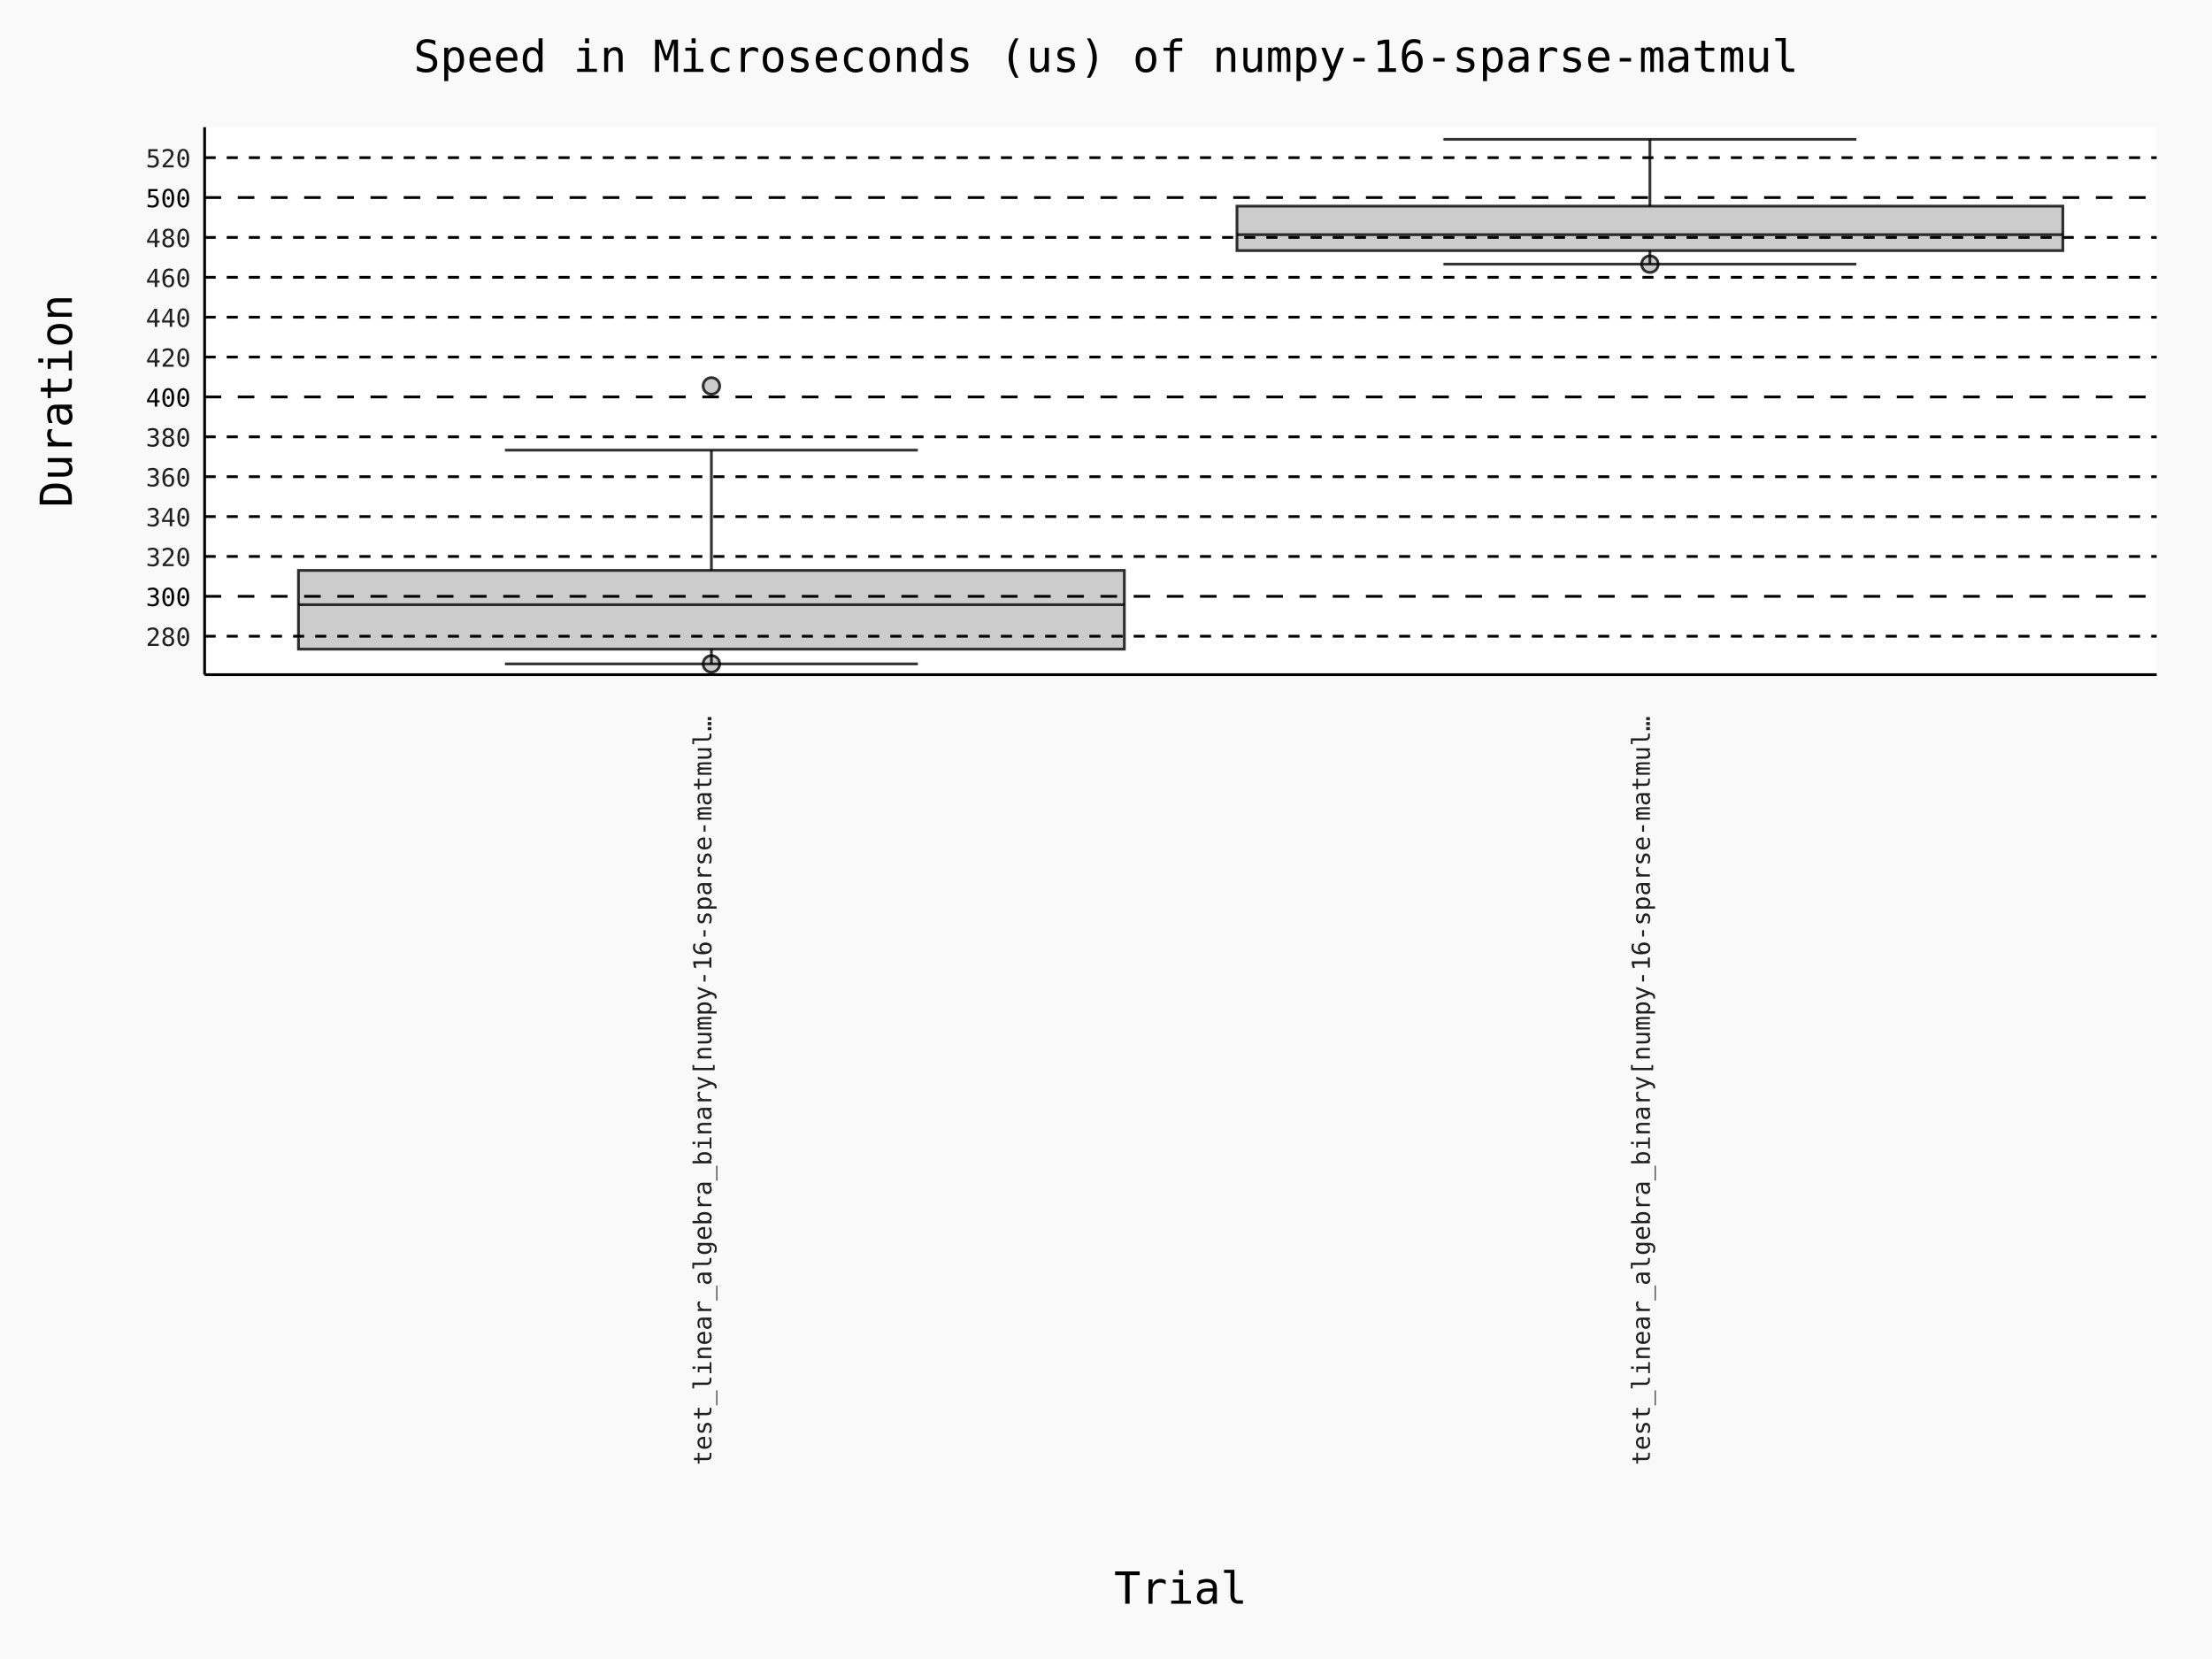
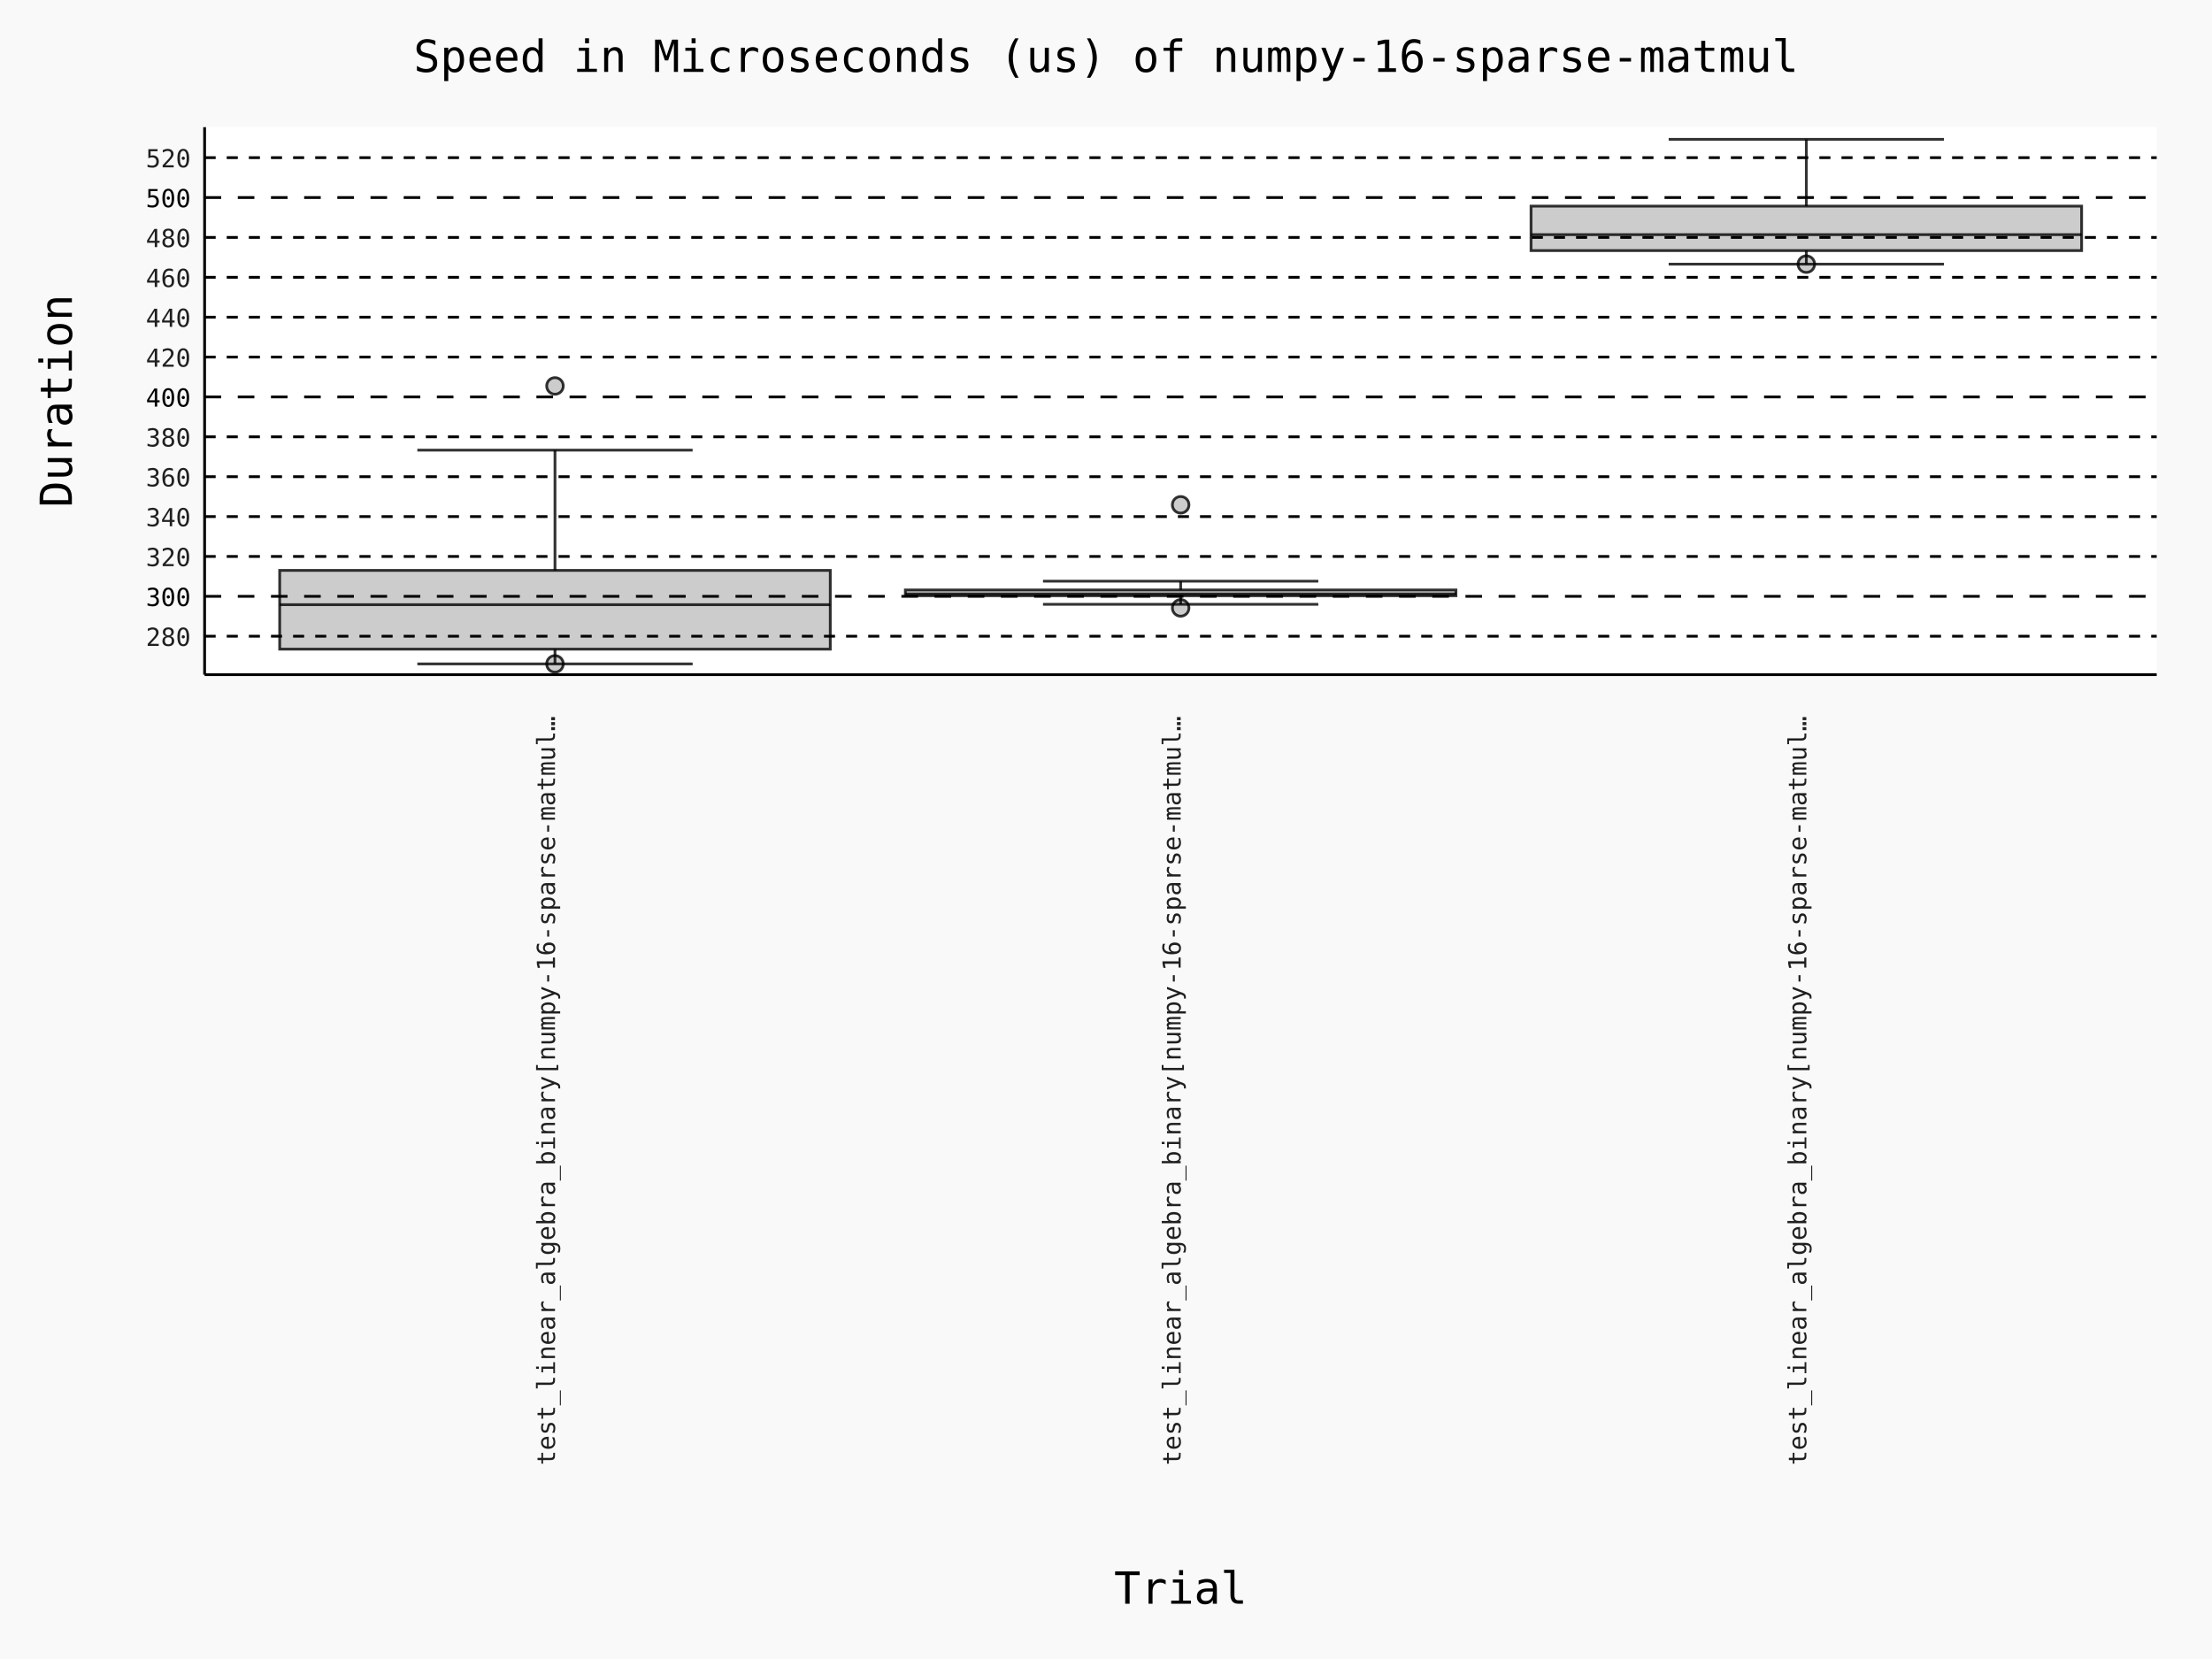
- <svg xmlns="http://www.w3.org/2000/svg" id="chart-16641669-57b2-46ea-9a51-2e3072a42eae" class="pygal-chart" viewBox="0 0 800 600">
+ <svg xmlns="http://www.w3.org/2000/svg" id="chart-00992610-4d95-4f3d-831e-2e537e9d0c7b" class="pygal-chart" viewBox="0 0 800 600">
  <defs>
-     <style type="text/css">#chart-16641669-57b2-46ea-9a51-2e3072a42eae{-webkit-user-select:none;-webkit-font-smoothing:antialiased;font-family:Consolas,"Deja Vu Sans Mono","Bitstream Vera Sans Mono","Courier New",monospace}#chart-16641669-57b2-46ea-9a51-2e3072a42eae .title{font-family:Consolas,"Deja Vu Sans Mono","Bitstream Vera Sans Mono","Courier New",monospace;font-size:16px}#chart-16641669-57b2-46ea-9a51-2e3072a42eae .legends .legend text{font-family:Consolas,"Deja Vu Sans Mono","Bitstream Vera Sans Mono","Courier New",monospace;font-size:14px}#chart-16641669-57b2-46ea-9a51-2e3072a42eae .axis text{font-family:Consolas,"Deja Vu Sans Mono","Bitstream Vera Sans Mono","Courier New",monospace;font-size:10px}#chart-16641669-57b2-46ea-9a51-2e3072a42eae .axis text.major{font-family:Consolas,"Deja Vu Sans Mono","Bitstream Vera Sans Mono","Courier New",monospace;font-size:10px}#chart-16641669-57b2-46ea-9a51-2e3072a42eae .text-overlay text.value{font-family:Consolas,"Deja Vu Sans Mono","Bitstream Vera Sans Mono","Courier New",monospace;font-size:16px}#chart-16641669-57b2-46ea-9a51-2e3072a42eae .text-overlay text.label{font-family:Consolas,"Deja Vu Sans Mono","Bitstream Vera Sans Mono","Courier New",monospace;font-size:10px}#chart-16641669-57b2-46ea-9a51-2e3072a42eae .tooltip{font-family:Consolas,"Deja Vu Sans Mono","Bitstream Vera Sans Mono","Courier New",monospace;font-size:14px}#chart-16641669-57b2-46ea-9a51-2e3072a42eae text.no_data{font-family:Consolas,"Deja Vu Sans Mono","Bitstream Vera Sans Mono","Courier New",monospace;font-size:64px}
- #chart-16641669-57b2-46ea-9a51-2e3072a42eae{background-color:rgba(249,249,249,1)}#chart-16641669-57b2-46ea-9a51-2e3072a42eae path,#chart-16641669-57b2-46ea-9a51-2e3072a42eae line,#chart-16641669-57b2-46ea-9a51-2e3072a42eae rect,#chart-16641669-57b2-46ea-9a51-2e3072a42eae circle{-webkit-transition:150ms;-moz-transition:150ms;transition:150ms}#chart-16641669-57b2-46ea-9a51-2e3072a42eae .graph &gt; .background{fill:rgba(249,249,249,1)}#chart-16641669-57b2-46ea-9a51-2e3072a42eae .plot &gt; .background{fill:rgba(255,255,255,1)}#chart-16641669-57b2-46ea-9a51-2e3072a42eae .graph{fill:rgba(0,0,0,.87)}#chart-16641669-57b2-46ea-9a51-2e3072a42eae text.no_data{fill:rgba(0,0,0,1)}#chart-16641669-57b2-46ea-9a51-2e3072a42eae .title{fill:rgba(0,0,0,1)}#chart-16641669-57b2-46ea-9a51-2e3072a42eae .legends .legend text{fill:rgba(0,0,0,.87)}#chart-16641669-57b2-46ea-9a51-2e3072a42eae .legends .legend:hover text{fill:rgba(0,0,0,1)}#chart-16641669-57b2-46ea-9a51-2e3072a42eae .axis .line{stroke:rgba(0,0,0,1)}#chart-16641669-57b2-46ea-9a51-2e3072a42eae .axis .guide.line{stroke:rgba(0,0,0,.54)}#chart-16641669-57b2-46ea-9a51-2e3072a42eae .axis .major.line{stroke:rgba(0,0,0,.87)}#chart-16641669-57b2-46ea-9a51-2e3072a42eae .axis text.major{fill:rgba(0,0,0,1)}#chart-16641669-57b2-46ea-9a51-2e3072a42eae .axis.y .guides:hover .guide.line,#chart-16641669-57b2-46ea-9a51-2e3072a42eae .line-graph .axis.x .guides:hover .guide.line,#chart-16641669-57b2-46ea-9a51-2e3072a42eae .stackedline-graph .axis.x .guides:hover .guide.line,#chart-16641669-57b2-46ea-9a51-2e3072a42eae .xy-graph .axis.x .guides:hover .guide.line{stroke:rgba(0,0,0,1)}#chart-16641669-57b2-46ea-9a51-2e3072a42eae .axis .guides:hover text{fill:rgba(0,0,0,1)}#chart-16641669-57b2-46ea-9a51-2e3072a42eae .reactive{fill-opacity:.7;stroke-opacity:.8;stroke-width:1}#chart-16641669-57b2-46ea-9a51-2e3072a42eae .ci{stroke:rgba(0,0,0,.87)}#chart-16641669-57b2-46ea-9a51-2e3072a42eae .reactive.active,#chart-16641669-57b2-46ea-9a51-2e3072a42eae .active .reactive{fill-opacity:.8;stroke-opacity:.9;stroke-width:4}#chart-16641669-57b2-46ea-9a51-2e3072a42eae .ci .reactive.active{stroke-width:1.5}#chart-16641669-57b2-46ea-9a51-2e3072a42eae .series text{fill:rgba(0,0,0,1)}#chart-16641669-57b2-46ea-9a51-2e3072a42eae .tooltip rect{fill:rgba(255,255,255,1);stroke:rgba(0,0,0,1);-webkit-transition:opacity 150ms;-moz-transition:opacity 150ms;transition:opacity 150ms}#chart-16641669-57b2-46ea-9a51-2e3072a42eae .tooltip .label{fill:rgba(0,0,0,.87)}#chart-16641669-57b2-46ea-9a51-2e3072a42eae .tooltip .label{fill:rgba(0,0,0,.87)}#chart-16641669-57b2-46ea-9a51-2e3072a42eae .tooltip .legend{font-size:.8em;fill:rgba(0,0,0,.54)}#chart-16641669-57b2-46ea-9a51-2e3072a42eae .tooltip .x_label{font-size:.6em;fill:rgba(0,0,0,1)}#chart-16641669-57b2-46ea-9a51-2e3072a42eae .tooltip .xlink{font-size:.5em;text-decoration:underline}#chart-16641669-57b2-46ea-9a51-2e3072a42eae .tooltip .value{font-size:1.5em}#chart-16641669-57b2-46ea-9a51-2e3072a42eae .bound{font-size:.5em}#chart-16641669-57b2-46ea-9a51-2e3072a42eae .max-value{font-size:.75em;fill:rgba(0,0,0,.54)}#chart-16641669-57b2-46ea-9a51-2e3072a42eae .map-element{fill:rgba(255,255,255,1);stroke:rgba(0,0,0,.54) !important}#chart-16641669-57b2-46ea-9a51-2e3072a42eae .map-element .reactive{fill-opacity:inherit;stroke-opacity:inherit}#chart-16641669-57b2-46ea-9a51-2e3072a42eae .color-0,#chart-16641669-57b2-46ea-9a51-2e3072a42eae .color-0 a:visited{stroke:#000000;fill:#000000}#chart-16641669-57b2-46ea-9a51-2e3072a42eae .color-1,#chart-16641669-57b2-46ea-9a51-2e3072a42eae .color-1 a:visited{stroke:#000000;fill:#000000}#chart-16641669-57b2-46ea-9a51-2e3072a42eae .text-overlay .color-0 text{fill:white}#chart-16641669-57b2-46ea-9a51-2e3072a42eae .text-overlay .color-1 text{fill:white}
- #chart-16641669-57b2-46ea-9a51-2e3072a42eae text.no_data{text-anchor:middle}#chart-16641669-57b2-46ea-9a51-2e3072a42eae .guide.line{fill:none}#chart-16641669-57b2-46ea-9a51-2e3072a42eae .centered{text-anchor:middle}#chart-16641669-57b2-46ea-9a51-2e3072a42eae .title{text-anchor:middle}#chart-16641669-57b2-46ea-9a51-2e3072a42eae .legends .legend text{fill-opacity:1}#chart-16641669-57b2-46ea-9a51-2e3072a42eae .axis.x text{text-anchor:middle}#chart-16641669-57b2-46ea-9a51-2e3072a42eae .axis.x:not(.web) text[transform]{text-anchor:start}#chart-16641669-57b2-46ea-9a51-2e3072a42eae .axis.x:not(.web) text[transform].backwards{text-anchor:end}#chart-16641669-57b2-46ea-9a51-2e3072a42eae .axis.y text{text-anchor:end}#chart-16641669-57b2-46ea-9a51-2e3072a42eae .axis.y text[transform].backwards{text-anchor:start}#chart-16641669-57b2-46ea-9a51-2e3072a42eae .axis.y2 text{text-anchor:start}#chart-16641669-57b2-46ea-9a51-2e3072a42eae .axis.y2 text[transform].backwards{text-anchor:end}#chart-16641669-57b2-46ea-9a51-2e3072a42eae .axis .guide.line{stroke-dasharray:4,4;stroke:black}#chart-16641669-57b2-46ea-9a51-2e3072a42eae .axis .major.guide.line{stroke-dasharray:6,6;stroke:black}#chart-16641669-57b2-46ea-9a51-2e3072a42eae .horizontal .axis.y .guide.line,#chart-16641669-57b2-46ea-9a51-2e3072a42eae .horizontal .axis.y2 .guide.line,#chart-16641669-57b2-46ea-9a51-2e3072a42eae .vertical .axis.x .guide.line{opacity:0}#chart-16641669-57b2-46ea-9a51-2e3072a42eae .horizontal .axis.always_show .guide.line,#chart-16641669-57b2-46ea-9a51-2e3072a42eae .vertical .axis.always_show .guide.line{opacity:1 !important}#chart-16641669-57b2-46ea-9a51-2e3072a42eae .axis.y .guides:hover .guide.line,#chart-16641669-57b2-46ea-9a51-2e3072a42eae .axis.y2 .guides:hover .guide.line,#chart-16641669-57b2-46ea-9a51-2e3072a42eae .axis.x .guides:hover .guide.line{opacity:1}#chart-16641669-57b2-46ea-9a51-2e3072a42eae .axis .guides:hover text{opacity:1}#chart-16641669-57b2-46ea-9a51-2e3072a42eae .nofill{fill:none}#chart-16641669-57b2-46ea-9a51-2e3072a42eae .subtle-fill{fill-opacity:.2}#chart-16641669-57b2-46ea-9a51-2e3072a42eae .dot{stroke-width:1px;fill-opacity:1;stroke-opacity:1}#chart-16641669-57b2-46ea-9a51-2e3072a42eae .dot.active{stroke-width:5px}#chart-16641669-57b2-46ea-9a51-2e3072a42eae .dot.negative{fill:transparent}#chart-16641669-57b2-46ea-9a51-2e3072a42eae text,#chart-16641669-57b2-46ea-9a51-2e3072a42eae tspan{stroke:none !important}#chart-16641669-57b2-46ea-9a51-2e3072a42eae .series text.active{opacity:1}#chart-16641669-57b2-46ea-9a51-2e3072a42eae .tooltip rect{fill-opacity:.95;stroke-width:.5}#chart-16641669-57b2-46ea-9a51-2e3072a42eae .tooltip text{fill-opacity:1}#chart-16641669-57b2-46ea-9a51-2e3072a42eae .showable{visibility:hidden}#chart-16641669-57b2-46ea-9a51-2e3072a42eae .showable.shown{visibility:visible}#chart-16641669-57b2-46ea-9a51-2e3072a42eae .gauge-background{fill:rgba(229,229,229,1);stroke:none}#chart-16641669-57b2-46ea-9a51-2e3072a42eae .bg-lines{stroke:rgba(249,249,249,1);stroke-width:2px}
+     <style type="text/css">#chart-00992610-4d95-4f3d-831e-2e537e9d0c7b{-webkit-user-select:none;-webkit-font-smoothing:antialiased;font-family:Consolas,"Deja Vu Sans Mono","Bitstream Vera Sans Mono","Courier New",monospace}#chart-00992610-4d95-4f3d-831e-2e537e9d0c7b .title{font-family:Consolas,"Deja Vu Sans Mono","Bitstream Vera Sans Mono","Courier New",monospace;font-size:16px}#chart-00992610-4d95-4f3d-831e-2e537e9d0c7b .legends .legend text{font-family:Consolas,"Deja Vu Sans Mono","Bitstream Vera Sans Mono","Courier New",monospace;font-size:14px}#chart-00992610-4d95-4f3d-831e-2e537e9d0c7b .axis text{font-family:Consolas,"Deja Vu Sans Mono","Bitstream Vera Sans Mono","Courier New",monospace;font-size:10px}#chart-00992610-4d95-4f3d-831e-2e537e9d0c7b .axis text.major{font-family:Consolas,"Deja Vu Sans Mono","Bitstream Vera Sans Mono","Courier New",monospace;font-size:10px}#chart-00992610-4d95-4f3d-831e-2e537e9d0c7b .text-overlay text.value{font-family:Consolas,"Deja Vu Sans Mono","Bitstream Vera Sans Mono","Courier New",monospace;font-size:16px}#chart-00992610-4d95-4f3d-831e-2e537e9d0c7b .text-overlay text.label{font-family:Consolas,"Deja Vu Sans Mono","Bitstream Vera Sans Mono","Courier New",monospace;font-size:10px}#chart-00992610-4d95-4f3d-831e-2e537e9d0c7b .tooltip{font-family:Consolas,"Deja Vu Sans Mono","Bitstream Vera Sans Mono","Courier New",monospace;font-size:14px}#chart-00992610-4d95-4f3d-831e-2e537e9d0c7b text.no_data{font-family:Consolas,"Deja Vu Sans Mono","Bitstream Vera Sans Mono","Courier New",monospace;font-size:64px}
+ #chart-00992610-4d95-4f3d-831e-2e537e9d0c7b{background-color:rgba(249,249,249,1)}#chart-00992610-4d95-4f3d-831e-2e537e9d0c7b path,#chart-00992610-4d95-4f3d-831e-2e537e9d0c7b line,#chart-00992610-4d95-4f3d-831e-2e537e9d0c7b rect,#chart-00992610-4d95-4f3d-831e-2e537e9d0c7b circle{-webkit-transition:150ms;-moz-transition:150ms;transition:150ms}#chart-00992610-4d95-4f3d-831e-2e537e9d0c7b .graph &gt; .background{fill:rgba(249,249,249,1)}#chart-00992610-4d95-4f3d-831e-2e537e9d0c7b .plot &gt; .background{fill:rgba(255,255,255,1)}#chart-00992610-4d95-4f3d-831e-2e537e9d0c7b .graph{fill:rgba(0,0,0,.87)}#chart-00992610-4d95-4f3d-831e-2e537e9d0c7b text.no_data{fill:rgba(0,0,0,1)}#chart-00992610-4d95-4f3d-831e-2e537e9d0c7b .title{fill:rgba(0,0,0,1)}#chart-00992610-4d95-4f3d-831e-2e537e9d0c7b .legends .legend text{fill:rgba(0,0,0,.87)}#chart-00992610-4d95-4f3d-831e-2e537e9d0c7b .legends .legend:hover text{fill:rgba(0,0,0,1)}#chart-00992610-4d95-4f3d-831e-2e537e9d0c7b .axis .line{stroke:rgba(0,0,0,1)}#chart-00992610-4d95-4f3d-831e-2e537e9d0c7b .axis .guide.line{stroke:rgba(0,0,0,.54)}#chart-00992610-4d95-4f3d-831e-2e537e9d0c7b .axis .major.line{stroke:rgba(0,0,0,.87)}#chart-00992610-4d95-4f3d-831e-2e537e9d0c7b .axis text.major{fill:rgba(0,0,0,1)}#chart-00992610-4d95-4f3d-831e-2e537e9d0c7b .axis.y .guides:hover .guide.line,#chart-00992610-4d95-4f3d-831e-2e537e9d0c7b .line-graph .axis.x .guides:hover .guide.line,#chart-00992610-4d95-4f3d-831e-2e537e9d0c7b .stackedline-graph .axis.x .guides:hover .guide.line,#chart-00992610-4d95-4f3d-831e-2e537e9d0c7b .xy-graph .axis.x .guides:hover .guide.line{stroke:rgba(0,0,0,1)}#chart-00992610-4d95-4f3d-831e-2e537e9d0c7b .axis .guides:hover text{fill:rgba(0,0,0,1)}#chart-00992610-4d95-4f3d-831e-2e537e9d0c7b .reactive{fill-opacity:.7;stroke-opacity:.8;stroke-width:1}#chart-00992610-4d95-4f3d-831e-2e537e9d0c7b .ci{stroke:rgba(0,0,0,.87)}#chart-00992610-4d95-4f3d-831e-2e537e9d0c7b .reactive.active,#chart-00992610-4d95-4f3d-831e-2e537e9d0c7b .active .reactive{fill-opacity:.8;stroke-opacity:.9;stroke-width:4}#chart-00992610-4d95-4f3d-831e-2e537e9d0c7b .ci .reactive.active{stroke-width:1.5}#chart-00992610-4d95-4f3d-831e-2e537e9d0c7b .series text{fill:rgba(0,0,0,1)}#chart-00992610-4d95-4f3d-831e-2e537e9d0c7b .tooltip rect{fill:rgba(255,255,255,1);stroke:rgba(0,0,0,1);-webkit-transition:opacity 150ms;-moz-transition:opacity 150ms;transition:opacity 150ms}#chart-00992610-4d95-4f3d-831e-2e537e9d0c7b .tooltip .label{fill:rgba(0,0,0,.87)}#chart-00992610-4d95-4f3d-831e-2e537e9d0c7b .tooltip .label{fill:rgba(0,0,0,.87)}#chart-00992610-4d95-4f3d-831e-2e537e9d0c7b .tooltip .legend{font-size:.8em;fill:rgba(0,0,0,.54)}#chart-00992610-4d95-4f3d-831e-2e537e9d0c7b .tooltip .x_label{font-size:.6em;fill:rgba(0,0,0,1)}#chart-00992610-4d95-4f3d-831e-2e537e9d0c7b .tooltip .xlink{font-size:.5em;text-decoration:underline}#chart-00992610-4d95-4f3d-831e-2e537e9d0c7b .tooltip .value{font-size:1.5em}#chart-00992610-4d95-4f3d-831e-2e537e9d0c7b .bound{font-size:.5em}#chart-00992610-4d95-4f3d-831e-2e537e9d0c7b .max-value{font-size:.75em;fill:rgba(0,0,0,.54)}#chart-00992610-4d95-4f3d-831e-2e537e9d0c7b .map-element{fill:rgba(255,255,255,1);stroke:rgba(0,0,0,.54) !important}#chart-00992610-4d95-4f3d-831e-2e537e9d0c7b .map-element .reactive{fill-opacity:inherit;stroke-opacity:inherit}#chart-00992610-4d95-4f3d-831e-2e537e9d0c7b .color-0,#chart-00992610-4d95-4f3d-831e-2e537e9d0c7b .color-0 a:visited{stroke:#000000;fill:#000000}#chart-00992610-4d95-4f3d-831e-2e537e9d0c7b .color-1,#chart-00992610-4d95-4f3d-831e-2e537e9d0c7b .color-1 a:visited{stroke:#000000;fill:#000000}#chart-00992610-4d95-4f3d-831e-2e537e9d0c7b .color-2,#chart-00992610-4d95-4f3d-831e-2e537e9d0c7b .color-2 a:visited{stroke:#000000;fill:#000000}#chart-00992610-4d95-4f3d-831e-2e537e9d0c7b .text-overlay .color-0 text{fill:white}#chart-00992610-4d95-4f3d-831e-2e537e9d0c7b .text-overlay .color-1 text{fill:white}#chart-00992610-4d95-4f3d-831e-2e537e9d0c7b .text-overlay .color-2 text{fill:white}
+ #chart-00992610-4d95-4f3d-831e-2e537e9d0c7b text.no_data{text-anchor:middle}#chart-00992610-4d95-4f3d-831e-2e537e9d0c7b .guide.line{fill:none}#chart-00992610-4d95-4f3d-831e-2e537e9d0c7b .centered{text-anchor:middle}#chart-00992610-4d95-4f3d-831e-2e537e9d0c7b .title{text-anchor:middle}#chart-00992610-4d95-4f3d-831e-2e537e9d0c7b .legends .legend text{fill-opacity:1}#chart-00992610-4d95-4f3d-831e-2e537e9d0c7b .axis.x text{text-anchor:middle}#chart-00992610-4d95-4f3d-831e-2e537e9d0c7b .axis.x:not(.web) text[transform]{text-anchor:start}#chart-00992610-4d95-4f3d-831e-2e537e9d0c7b .axis.x:not(.web) text[transform].backwards{text-anchor:end}#chart-00992610-4d95-4f3d-831e-2e537e9d0c7b .axis.y text{text-anchor:end}#chart-00992610-4d95-4f3d-831e-2e537e9d0c7b .axis.y text[transform].backwards{text-anchor:start}#chart-00992610-4d95-4f3d-831e-2e537e9d0c7b .axis.y2 text{text-anchor:start}#chart-00992610-4d95-4f3d-831e-2e537e9d0c7b .axis.y2 text[transform].backwards{text-anchor:end}#chart-00992610-4d95-4f3d-831e-2e537e9d0c7b .axis .guide.line{stroke-dasharray:4,4;stroke:black}#chart-00992610-4d95-4f3d-831e-2e537e9d0c7b .axis .major.guide.line{stroke-dasharray:6,6;stroke:black}#chart-00992610-4d95-4f3d-831e-2e537e9d0c7b .horizontal .axis.y .guide.line,#chart-00992610-4d95-4f3d-831e-2e537e9d0c7b .horizontal .axis.y2 .guide.line,#chart-00992610-4d95-4f3d-831e-2e537e9d0c7b .vertical .axis.x .guide.line{opacity:0}#chart-00992610-4d95-4f3d-831e-2e537e9d0c7b .horizontal .axis.always_show .guide.line,#chart-00992610-4d95-4f3d-831e-2e537e9d0c7b .vertical .axis.always_show .guide.line{opacity:1 !important}#chart-00992610-4d95-4f3d-831e-2e537e9d0c7b .axis.y .guides:hover .guide.line,#chart-00992610-4d95-4f3d-831e-2e537e9d0c7b .axis.y2 .guides:hover .guide.line,#chart-00992610-4d95-4f3d-831e-2e537e9d0c7b .axis.x .guides:hover .guide.line{opacity:1}#chart-00992610-4d95-4f3d-831e-2e537e9d0c7b .axis .guides:hover text{opacity:1}#chart-00992610-4d95-4f3d-831e-2e537e9d0c7b .nofill{fill:none}#chart-00992610-4d95-4f3d-831e-2e537e9d0c7b .subtle-fill{fill-opacity:.2}#chart-00992610-4d95-4f3d-831e-2e537e9d0c7b .dot{stroke-width:1px;fill-opacity:1;stroke-opacity:1}#chart-00992610-4d95-4f3d-831e-2e537e9d0c7b .dot.active{stroke-width:5px}#chart-00992610-4d95-4f3d-831e-2e537e9d0c7b .dot.negative{fill:transparent}#chart-00992610-4d95-4f3d-831e-2e537e9d0c7b text,#chart-00992610-4d95-4f3d-831e-2e537e9d0c7b tspan{stroke:none !important}#chart-00992610-4d95-4f3d-831e-2e537e9d0c7b .series text.active{opacity:1}#chart-00992610-4d95-4f3d-831e-2e537e9d0c7b .tooltip rect{fill-opacity:.95;stroke-width:.5}#chart-00992610-4d95-4f3d-831e-2e537e9d0c7b .tooltip text{fill-opacity:1}#chart-00992610-4d95-4f3d-831e-2e537e9d0c7b .showable{visibility:hidden}#chart-00992610-4d95-4f3d-831e-2e537e9d0c7b .showable.shown{visibility:visible}#chart-00992610-4d95-4f3d-831e-2e537e9d0c7b .gauge-background{fill:rgba(229,229,229,1);stroke:none}#chart-00992610-4d95-4f3d-831e-2e537e9d0c7b .bg-lines{stroke:rgba(249,249,249,1);stroke-width:2px}
.tooltip .value{font-size:1em !important}.axis text{font-size:9px !important}</style>
  </defs>
  <g class="graph custombox-graph vertical">
    <rect x="0" y="0" width="800" height="600" class="background" />
    <g transform="translate(74, 46)" class="plot">
      <rect x="0" y="0" width="706.0" height="198.0" class="background" />
      <g class="axis y always_show">
        <path d="M0 198 h706" class="line" />
        <g class="guides">
          <path d="M0 184.096 h706" class="guide line" />
          <text x="-5" y="187.596" class="">280</text>
        </g>
        <g class="guides">
          <path d="M0 169.673 h706" class="major guide line" />
          <text x="-5" y="173.173" class="major">300</text>
        </g>
        <g class="guides">
          <path d="M0 155.25 h706" class="guide line" />
          <text x="-5" y="158.75" class="">320</text>
        </g>
        <g class="guides">
          <path d="M0 140.827 h706" class="guide line" />
          <text x="-5" y="144.327" class="">340</text>
        </g>
        <g class="guides">
          <path d="M0 126.404 h706" class="guide line" />
          <text x="-5" y="129.904" class="">360</text>
        </g>
        <g class="guides">
          <path d="M0 111.981 h706" class="guide line" />
          <text x="-5" y="115.481" class="">380</text>
        </g>
        <g class="guides">
          <path d="M0 97.558 h706" class="major guide line" />
          <text x="-5" y="101.058" class="major">400</text>
        </g>
        <g class="guides">
          <path d="M0 83.135 h706" class="guide line" />
          <text x="-5" y="86.635" class="">420</text>
        </g>
        <g class="guides">
          <path d="M0 68.712 h706" class="guide line" />
          <text x="-5" y="72.212" class="">440</text>
        </g>
        <g class="guides">
          <path d="M0 54.288 h706" class="guide line" />
          <text x="-5" y="57.788" class="">460</text>
        </g>
        <g class="guides">
          <path d="M0 39.865 h706" class="guide line" />
          <text x="-5" y="43.365" class="">480</text>
        </g>
        <g class="guides">
          <path d="M0 25.442 h706" class="major guide line" />
          <text x="-5" y="28.942" class="major">500</text>
        </g>
        <g class="guides">
          <path d="M0 11.019 h706" class="guide line" />
          <text x="-5" y="14.519" class="">520</text>
        </g>
      </g>
      <g class="axis x">
        <path d="M0 0 v198" class="line" />
        <g class="guides">
-           <path d="M183.288 0 v198" class="guide line" />
-           <text x="183.288" y="213.0" class="backwards" transform="rotate(270 183.2885 213)">test_linear_algebra_binary[numpy-16-sparse-matmul…</text>
+           <path d="M126.718 0 v198" class="guide line" />
+           <text x="126.718" y="213.0" class="backwards" transform="rotate(270 126.7179 213)">test_linear_algebra_binary[numpy-16-sparse-matmul…</text>
        </g>
        <g class="guides">
-           <path d="M522.712 0 v198" class="guide line" />
-           <text x="522.712" y="213.0" class="backwards" transform="rotate(270 522.7115 213)">test_linear_algebra_binary[numpy-16-sparse-matmul…</text>
+           <path d="M353 0 v198" class="guide line" />
+           <text x="353.0" y="213.0" class="backwards" transform="rotate(270 353 213)">test_linear_algebra_binary[numpy-16-sparse-matmul…</text>
+         </g>
+         <g class="guides">
+           <path d="M579.282 0 v198" class="guide line" />
+           <text x="579.282" y="213.0" class="backwards" transform="rotate(270 579.2821 213)">test_linear_algebra_binary[numpy-16-sparse-matmul…</text>
        </g>
      </g>
      <g class="series serie-0 color-0">
        <g class="boxes">
          <g class="box">
-             <path stroke-width="3" d="M108.615 194.112 L257.962 194.112" class="reactive tooltip-trigger" />
-             <path stroke-width="3" d="M33.942 172.693 L332.635 172.693" class="reactive tooltip-trigger" />
-             <path stroke-width="3" d="M108.615 116.801 L257.962 116.801" class="reactive tooltip-trigger" />
-             <path stroke-width="2" d="M183.288 194.112 L183.288 188.775" class="reactive tooltip-trigger" />
-             <path stroke-width="2" d="M183.288 116.801 L183.288 160.289" class="reactive tooltip-trigger" />
-             <rect x="33.942" y="160.289" height="28.486" width="298.692" class="subtle-fill reactive tooltip-trigger" />
-             <circle cx="183.288" cy="194.112" r="3" class="subtle-fill reactive tooltip-trigger" />
-             <circle cx="183.288" cy="93.579" r="3" class="subtle-fill reactive tooltip-trigger" />
+             <path stroke-width="3" d="M76.936 194.112 L176.5 194.112" class="reactive tooltip-trigger" />
+             <path stroke-width="3" d="M27.154 172.693 L226.282 172.693" class="reactive tooltip-trigger" />
+             <path stroke-width="3" d="M76.936 116.801 L176.5 116.801" class="reactive tooltip-trigger" />
+             <path stroke-width="2" d="M126.718 194.112 L126.718 188.775" class="reactive tooltip-trigger" />
+             <path stroke-width="2" d="M126.718 116.801 L126.718 160.289" class="reactive tooltip-trigger" />
+             <rect x="27.154" y="160.289" height="28.486" width="199.128" class="subtle-fill reactive tooltip-trigger" />
+             <circle cx="126.718" cy="194.112" r="3" class="subtle-fill reactive tooltip-trigger" />
+             <circle cx="126.718" cy="93.579" r="3" class="subtle-fill reactive tooltip-trigger" />
          </g>
        </g>
      </g>
      <g class="series serie-1 color-1">
        <g class="boxes">
          <g class="box">
-             <path stroke-width="3" d="M448.038 49.534 L597.385 49.534" class="reactive tooltip-trigger" />
-             <path stroke-width="3" d="M373.365 38.861 L672.058 38.861" class="reactive tooltip-trigger" />
-             <path stroke-width="3" d="M448.038 4.39 L597.385 4.39" class="reactive tooltip-trigger" />
-             <path stroke-width="2" d="M522.712 49.534 L522.712 44.63" class="reactive tooltip-trigger" />
-             <path stroke-width="2" d="M522.712 4.39 L522.712 28.548" class="reactive tooltip-trigger" />
-             <rect x="373.365" y="28.548" height="16.082" width="298.692" class="subtle-fill reactive tooltip-trigger" />
-             <circle cx="522.712" cy="49.534" r="3" class="subtle-fill reactive tooltip-trigger" />
-             <circle cx="522.712" cy="-978.889" r="3" class="subtle-fill reactive tooltip-trigger" />
+             <path stroke-width="3" d="M303.218 172.56 L402.782 172.56" class="reactive tooltip-trigger" />
+             <path stroke-width="3" d="M253.436 168.809 L452.564 168.809" class="reactive tooltip-trigger" />
+             <path stroke-width="3" d="M303.218 164.194 L402.782 164.194" class="reactive tooltip-trigger" />
+             <path stroke-width="2" d="M353 172.56 L353 169.459" class="reactive tooltip-trigger" />
+             <path stroke-width="2" d="M353 164.194 L353 167.368" class="reactive tooltip-trigger" />
+             <rect x="253.436" y="167.368" height="2.091" width="199.128" class="subtle-fill reactive tooltip-trigger" />
+             <circle cx="353" cy="173.858" r="3" class="subtle-fill reactive tooltip-trigger" />
+             <circle cx="353" cy="136.574" r="3" class="subtle-fill reactive tooltip-trigger" />
+           </g>
+         </g>
+       </g>
+       <g class="series serie-2 color-2">
+         <g class="boxes">
+           <g class="box">
+             <path stroke-width="3" d="M529.5 49.534 L629.064 49.534" class="reactive tooltip-trigger" />
+             <path stroke-width="3" d="M479.718 38.861 L678.846 38.861" class="reactive tooltip-trigger" />
+             <path stroke-width="3" d="M529.5 4.39 L629.064 4.39" class="reactive tooltip-trigger" />
+             <path stroke-width="2" d="M579.282 49.534 L579.282 44.63" class="reactive tooltip-trigger" />
+             <path stroke-width="2" d="M579.282 4.39 L579.282 28.548" class="reactive tooltip-trigger" />
+             <rect x="479.718" y="28.548" height="16.082" width="199.128" class="subtle-fill reactive tooltip-trigger" />
+             <circle cx="579.282" cy="49.534" r="3" class="subtle-fill reactive tooltip-trigger" />
+             <circle cx="579.282" cy="-978.889" r="3" class="subtle-fill reactive tooltip-trigger" />
          </g>
        </g>
      </g>
    </g>
    <g class="titles">
      <text x="400.0" y="26" class="title plot_title">Speed in Microseconds (us) of numpy-16-sparse-matmul</text>
      <text x="427.0" y="580.0" class="title">Trial</text>
      <text x="0" y="171.0" class="title" transform="rotate(-90 0 145)">Duration</text>
    </g>
    <g transform="translate(74, 46)" class="plot overlay">
      <g class="series serie-0 color-0" />
      <g class="series serie-1 color-1" />
+       <g class="series serie-2 color-2" />
    </g>
    <g transform="translate(74, 46)" class="plot text-overlay">
      <g class="series serie-0 color-0" />
      <g class="series serie-1 color-1" />
+       <g class="series serie-2 color-2" />
    </g>
    <g transform="translate(74, 46)" class="plot tooltip-overlay">
      <g transform="translate(0 0)" style="opacity: 0" class="tooltip">
        <rect rx="0" ry="0" width="0" height="0" class="tooltip-box" />
        <g class="text" />
      </g>
    </g>
  </g>
</svg>
